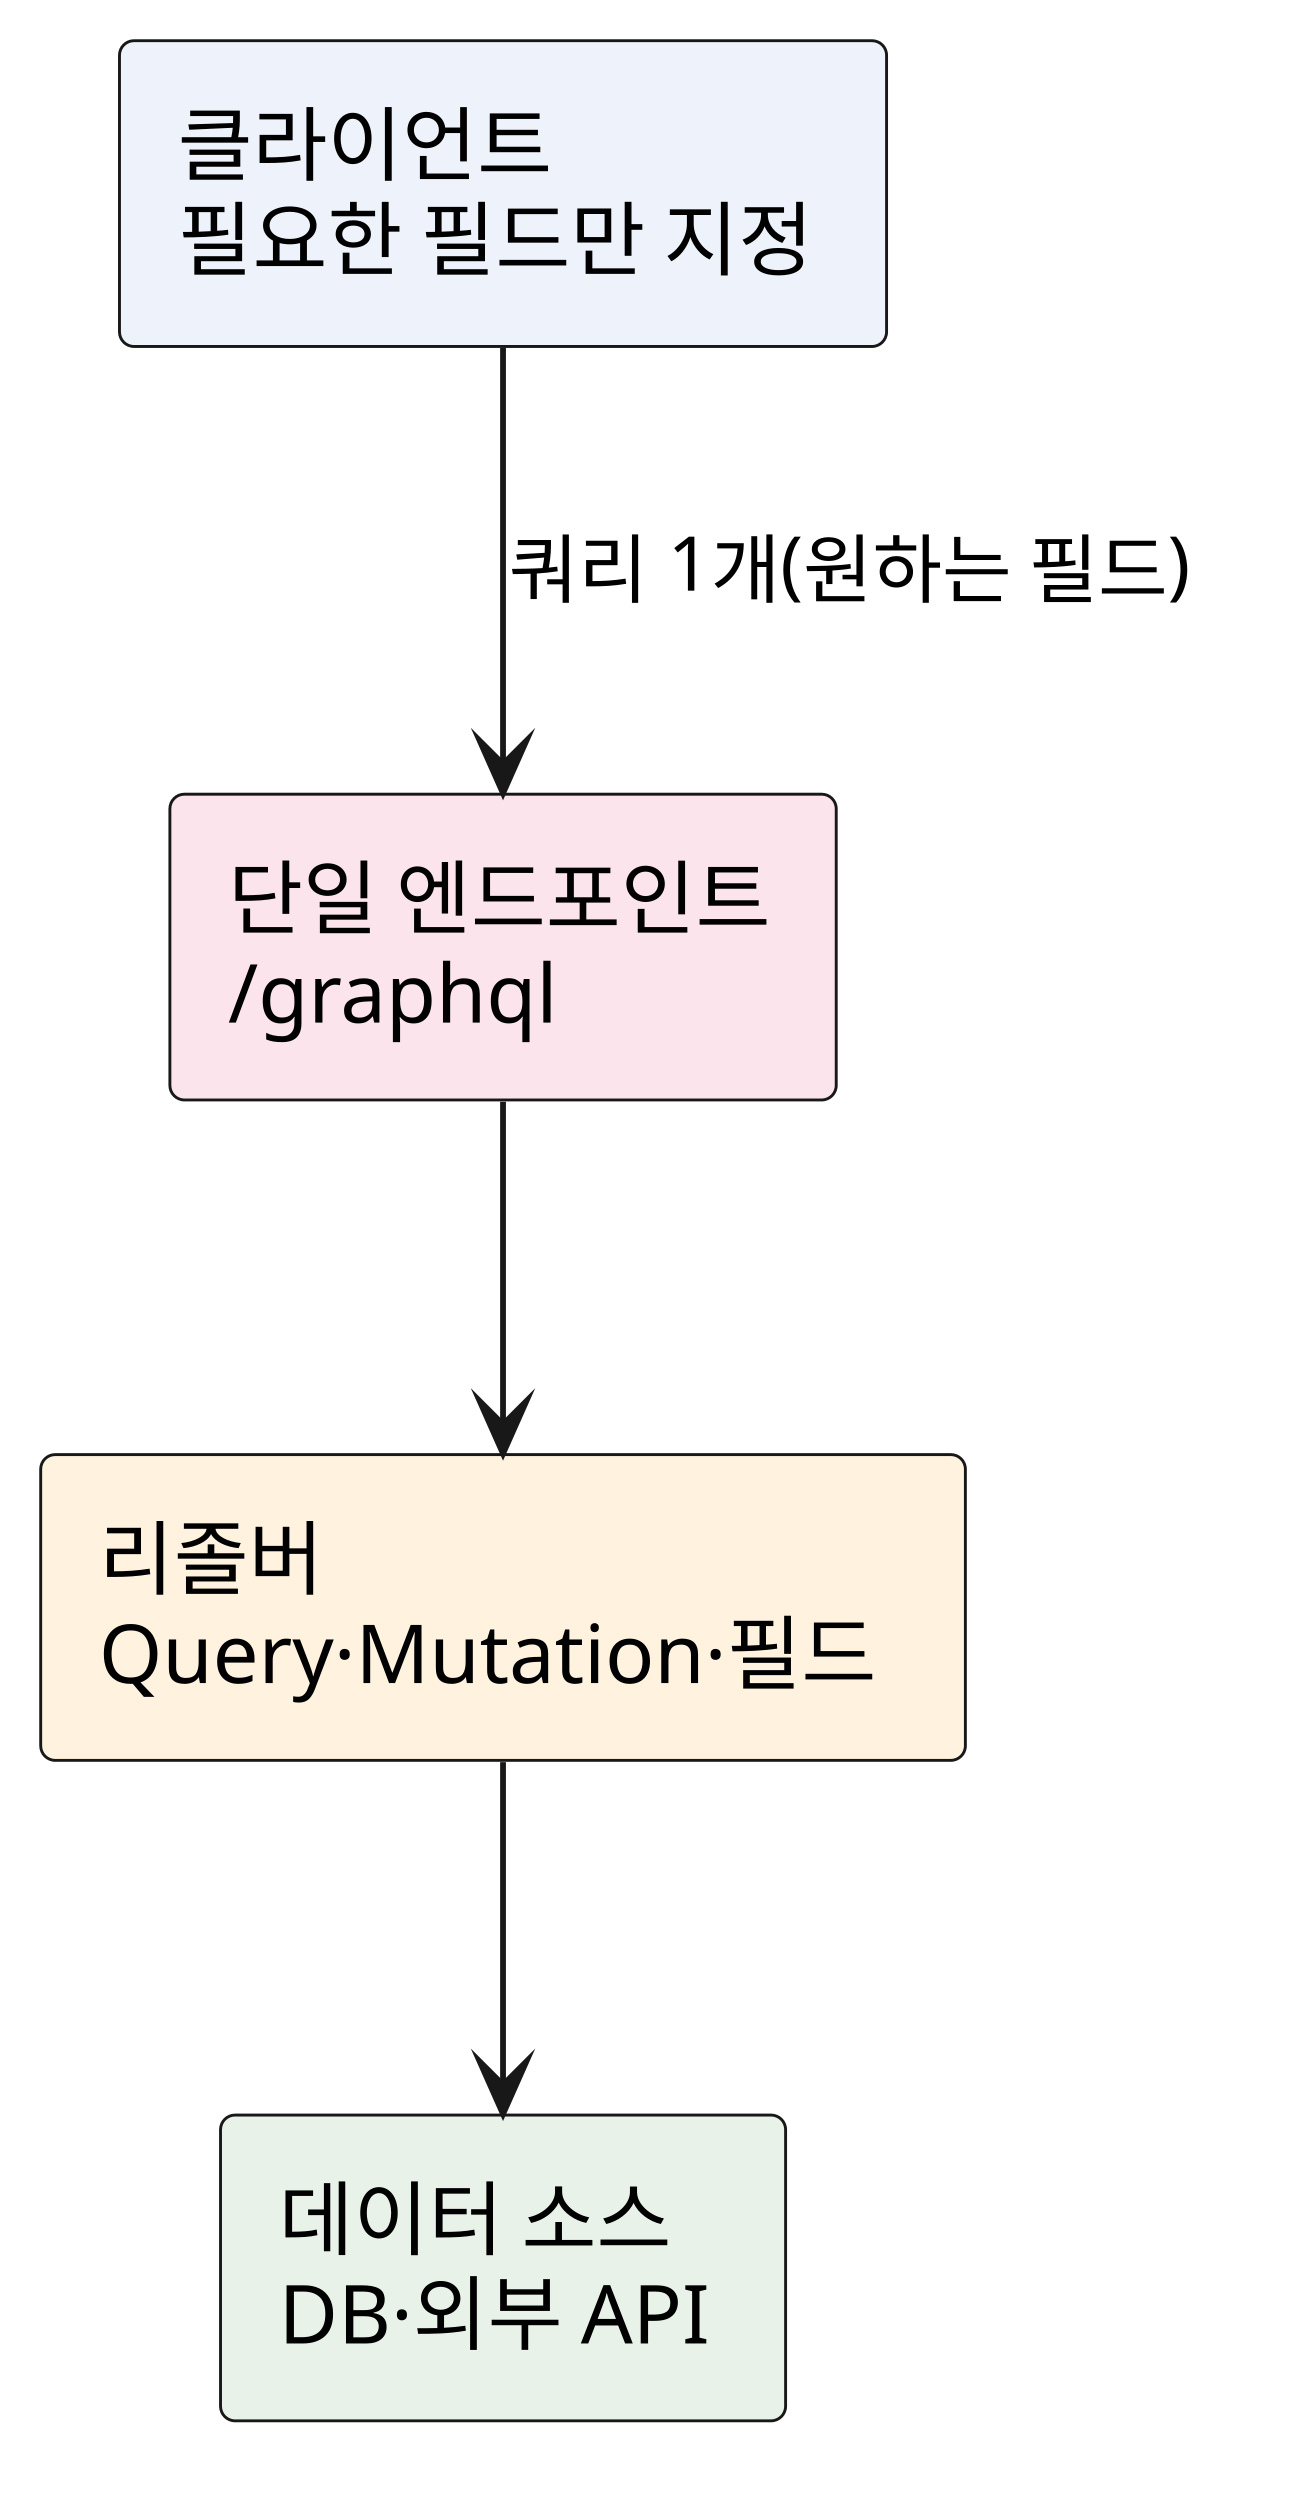
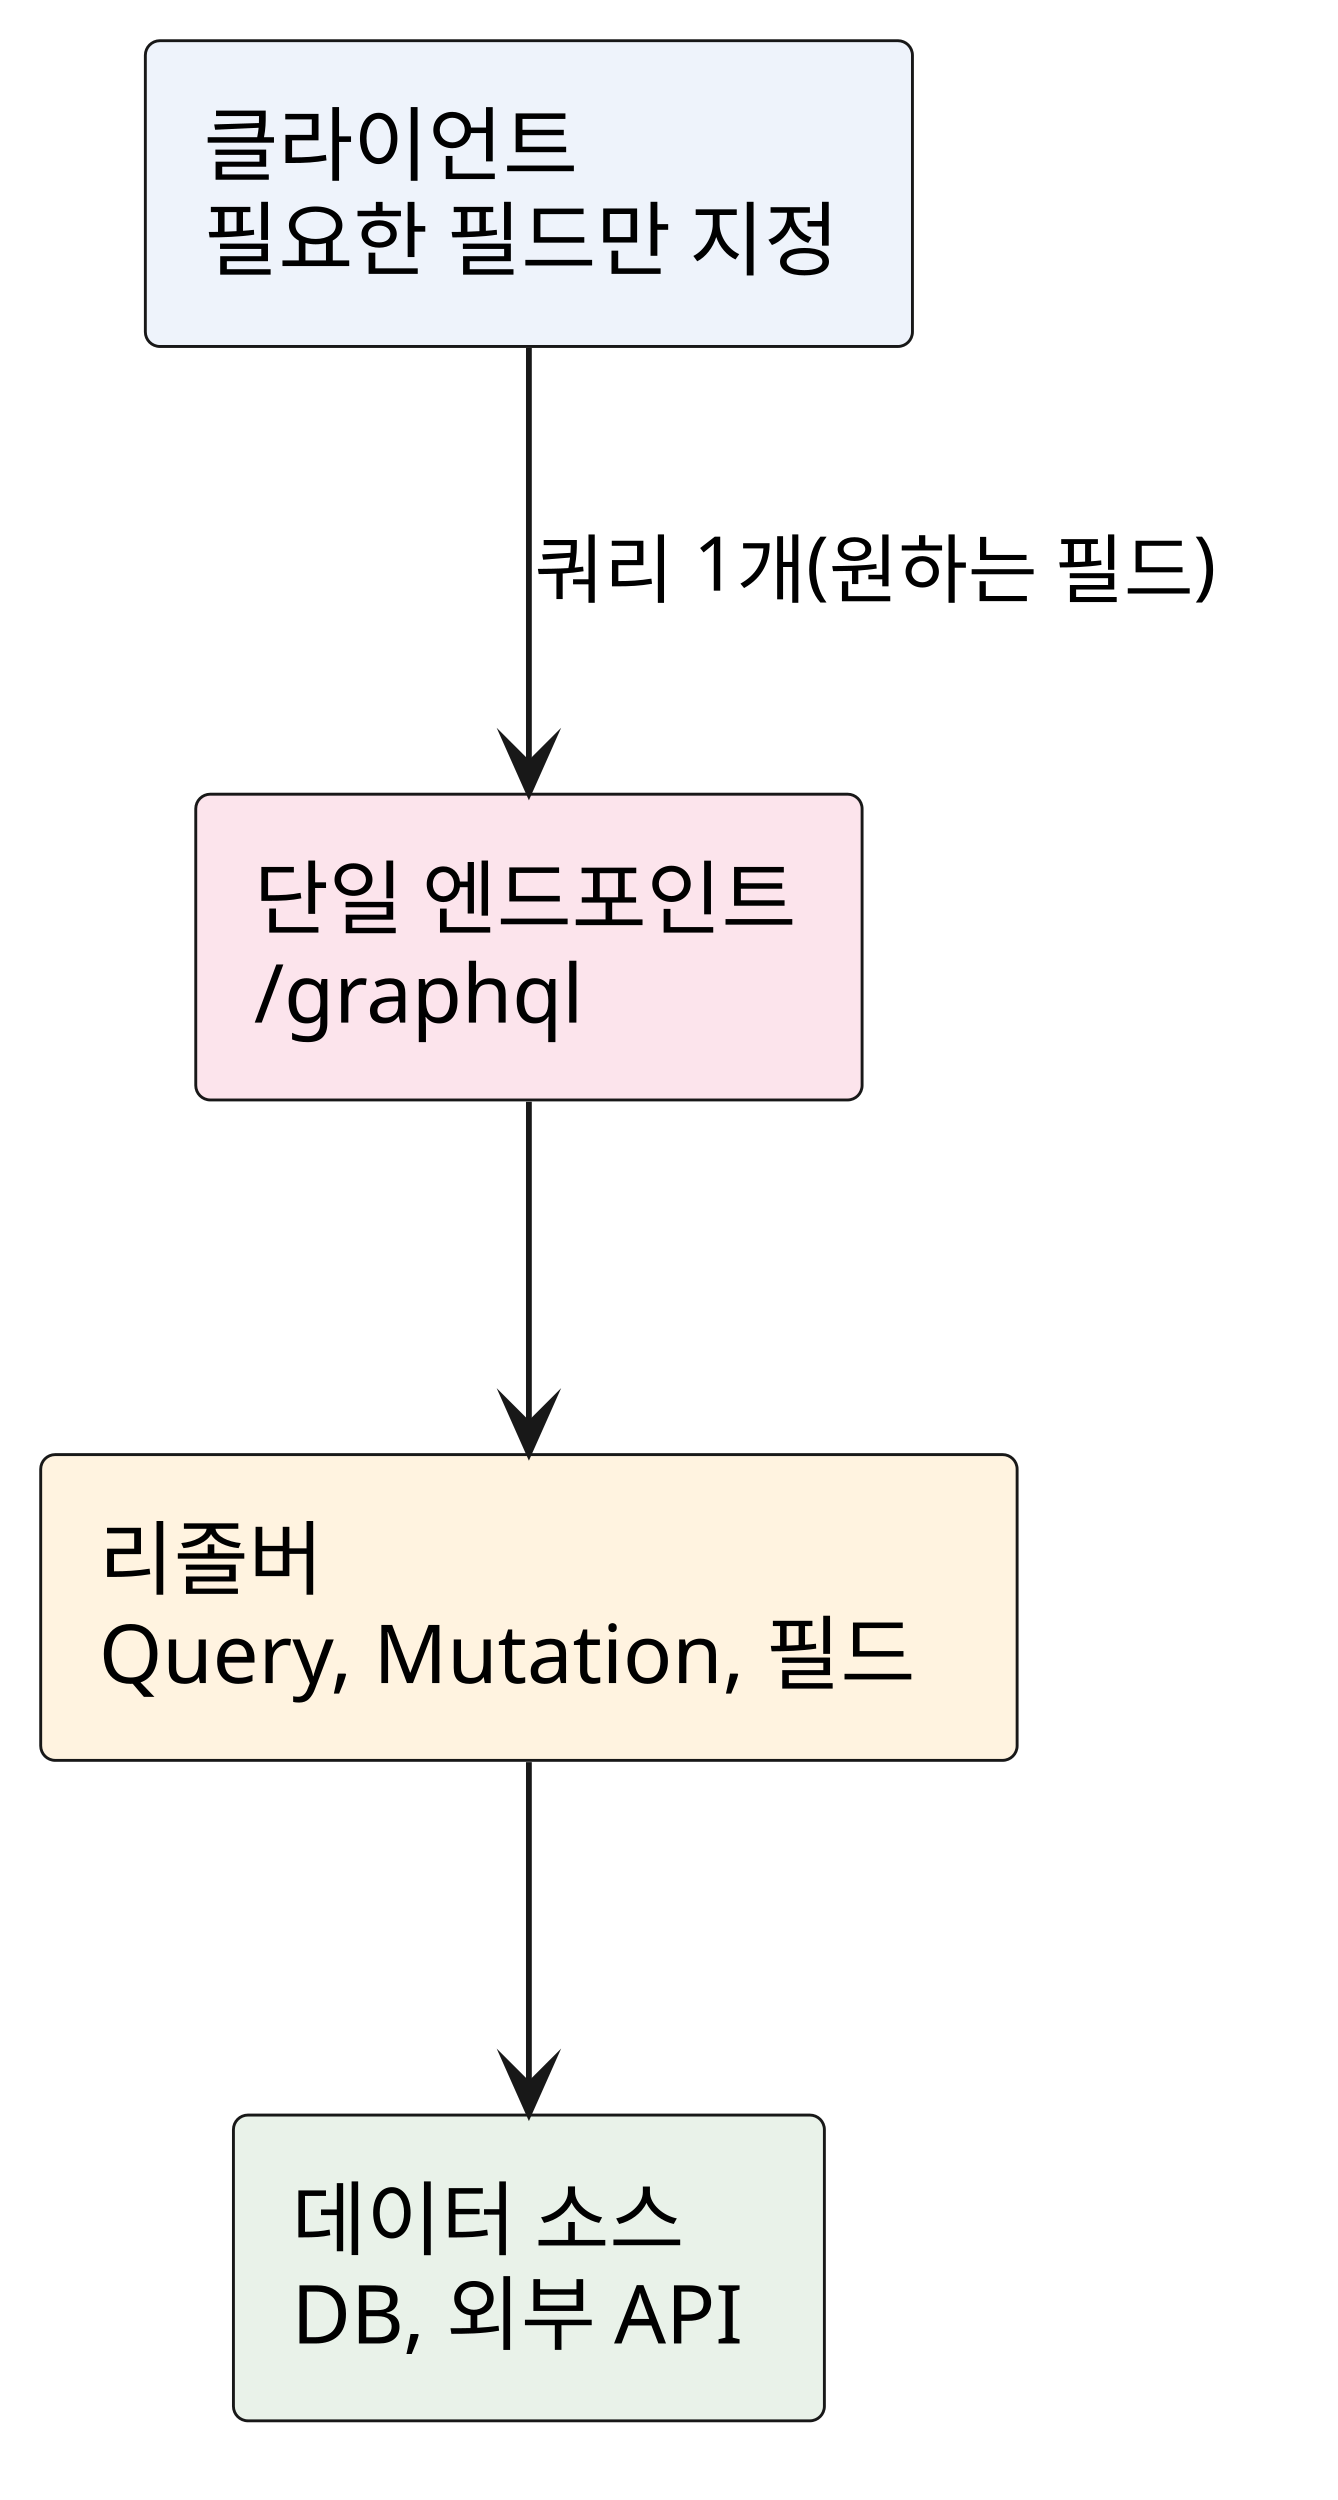
- <svg xmlns="http://www.w3.org/2000/svg" version="1.1" data-diagram-type="DESCRIPTION" style="width:225px;height:430px;background:#FFFFFF;" width="225px" height="430px" viewBox="0 0 225 430" zoomAndPan="magnify" preserveAspectRatio="none" contentStyleType="text/css">
+ <svg xmlns="http://www.w3.org/2000/svg" version="1.1" data-diagram-type="DESCRIPTION" style="width:230px;height:430px;background:#FFFFFF;" width="230px" height="430px" viewBox="0 0 230 430" zoomAndPan="magnify" preserveAspectRatio="none" contentStyleType="text/css">
  <defs />
  <g font-family="sans-serif" lengthAdjust="spacing">
    <g class="entity" data-qualified-name="C" id="ent0001" data-source-line="4">
-       <rect x="20.55" y="7" width="131.94" height="52.594" fill="#EEF3FB" style="stroke:#181818;stroke-width:0.5;" rx="2.5" ry="2.5" />
-       <text x="30.55" y="29.995" fill="#000" font-size="14" textLength="64.4">클라이언트</text>
-       <text x="30.55" y="46.292" fill="#000" font-size="14" textLength="111.94">필요한 필드만 지정</text>
+       <rect x="25" y="7" width="131.94" height="52.594" fill="#EEF3FB" style="stroke:#181818;stroke-width:0.5;" rx="2.5" ry="2.5" />
+       <text x="35" y="29.995" fill="#000" font-size="14" textLength="64.4">클라이언트</text>
+       <text x="35" y="46.292" fill="#000" font-size="14" textLength="111.94">필요한 필드만 지정</text>
    </g>
    <g class="entity" data-qualified-name="E" id="ent0002" data-source-line="5">
-       <rect x="29.22" y="136.6" width="114.61" height="52.594" fill="#FCE4EC" style="stroke:#181818;stroke-width:0.5;" rx="2.5" ry="2.5" />
-       <text x="39.22" y="159.595" fill="#000" font-size="14" textLength="94.61">단일 엔드포인트</text>
-       <text x="39.22" y="175.892" fill="#000" font-size="14" textLength="58.475">/graphql</text>
+       <rect x="33.67" y="136.6" width="114.61" height="52.594" fill="#FCE4EC" style="stroke:#181818;stroke-width:0.5;" rx="2.5" ry="2.5" />
+       <text x="43.67" y="159.595" fill="#000" font-size="14" textLength="94.61">단일 엔드포인트</text>
+       <text x="43.67" y="175.892" fill="#000" font-size="14" textLength="58.475">/graphql</text>
    </g>
    <g class="entity" data-qualified-name="R" id="ent0003" data-source-line="6">
-       <rect x="7" y="250.19" width="159.045" height="52.594" fill="#FFF3E0" style="stroke:#181818;stroke-width:0.5;" rx="2.5" ry="2.5" />
+       <rect x="7" y="250.19" width="167.945" height="52.594" fill="#FFF3E0" style="stroke:#181818;stroke-width:0.5;" rx="2.5" ry="2.5" />
      <text x="17" y="273.185" fill="#000" font-size="14" textLength="38.64">리졸버</text>
-       <text x="17" y="289.482" fill="#000" font-size="14" textLength="139.045">Query·Mutation·필드</text>
+       <text x="17" y="289.482" fill="#000" font-size="14" textLength="147.945">Query, Mutation, 필드</text>
    </g>
    <g class="entity" data-qualified-name="D" id="ent0004" data-source-line="7">
-       <rect x="37.93" y="363.79" width="97.193" height="52.594" fill="#E9F2E9" style="stroke:#181818;stroke-width:0.5;" rx="2.5" ry="2.5" />
-       <text x="47.93" y="386.785" fill="#000" font-size="14" textLength="68.85">데이터 소스</text>
-       <text x="47.93" y="403.082" fill="#000" font-size="14" textLength="77.193">DB·외부 API</text>
+       <rect x="40.15" y="363.79" width="101.644" height="52.594" fill="#E9F2E9" style="stroke:#181818;stroke-width:0.5;" rx="2.5" ry="2.5" />
+       <text x="50.15" y="386.785" fill="#000" font-size="14" textLength="68.85">데이터 소스</text>
+       <text x="50.15" y="403.082" fill="#000" font-size="14" textLength="81.644">DB, 외부 API</text>
    </g>
    <g class="link" data-entity-1="ent0001" data-entity-2="ent0002" id="lnk5" data-source-line="8" data-link-type="dependency">
-       <path d="M86.52,59.82 C86.52,82.07 86.52,109.19 86.52,131.43" style="stroke:#181818;stroke-width:1;" fill="none" id="C-to-E" />
-       <polygon points="86.52,136.43,90.52,127.43,86.52,131.43,82.52,127.43,86.52,136.43" fill="#181818" style="stroke:#181818;stroke-width:1;stroke-linejoin:miter;stroke-miterlimit:10;" />
-       <text x="87.52" y="102.667" fill="#000" font-size="13" textLength="122.359">쿼리 1개(원하는 필드)</text>
+       <path d="M90.97,59.82 C90.97,82.07 90.97,109.19 90.97,131.43" style="stroke:#181818;stroke-width:1;" fill="none" id="C-to-E" />
+       <polygon points="90.97,136.43,94.97,127.43,90.97,131.43,86.97,127.43,90.97,136.43" fill="#181818" style="stroke:#181818;stroke-width:1;stroke-linejoin:miter;stroke-miterlimit:10;" />
+       <text x="91.97" y="102.667" fill="#000" font-size="13" textLength="122.359">쿼리 1개(원하는 필드)</text>
    </g>
    <g class="link" data-entity-1="ent0002" data-entity-2="ent0003" id="lnk6" data-source-line="9" data-link-type="dependency">
-       <path d="M86.52,189.5 C86.52,207.64 86.52,226.89 86.52,245.01" style="stroke:#181818;stroke-width:1;" fill="none" id="E-to-R" />
-       <polygon points="86.52,250.01,90.52,241.01,86.52,245.01,82.52,241.01,86.52,250.01" fill="#181818" style="stroke:#181818;stroke-width:1;stroke-linejoin:miter;stroke-miterlimit:10;" />
+       <path d="M90.97,189.5 C90.97,207.64 90.97,226.89 90.97,245.01" style="stroke:#181818;stroke-width:1;" fill="none" id="E-to-R" />
+       <polygon points="90.97,250.01,94.97,241.01,90.97,245.01,86.97,241.01,90.97,250.01" fill="#181818" style="stroke:#181818;stroke-width:1;stroke-linejoin:miter;stroke-miterlimit:10;" />
    </g>
    <g class="link" data-entity-1="ent0003" data-entity-2="ent0004" id="lnk7" data-source-line="10" data-link-type="dependency">
-       <path d="M86.52,303.09 C86.52,321.24 86.52,340.48 86.52,358.6" style="stroke:#181818;stroke-width:1;" fill="none" id="R-to-D" />
-       <polygon points="86.52,363.6,90.52,354.6,86.52,358.6,82.52,354.6,86.52,363.6" fill="#181818" style="stroke:#181818;stroke-width:1;stroke-linejoin:miter;stroke-miterlimit:10;" />
+       <path d="M90.97,303.09 C90.97,321.24 90.97,340.48 90.97,358.6" style="stroke:#181818;stroke-width:1;" fill="none" id="R-to-D" />
+       <polygon points="90.97,363.6,94.97,354.6,90.97,358.6,86.97,354.6,90.97,363.6" fill="#181818" style="stroke:#181818;stroke-width:1;stroke-linejoin:miter;stroke-miterlimit:10;" />
    </g>
  </g>
</svg>
